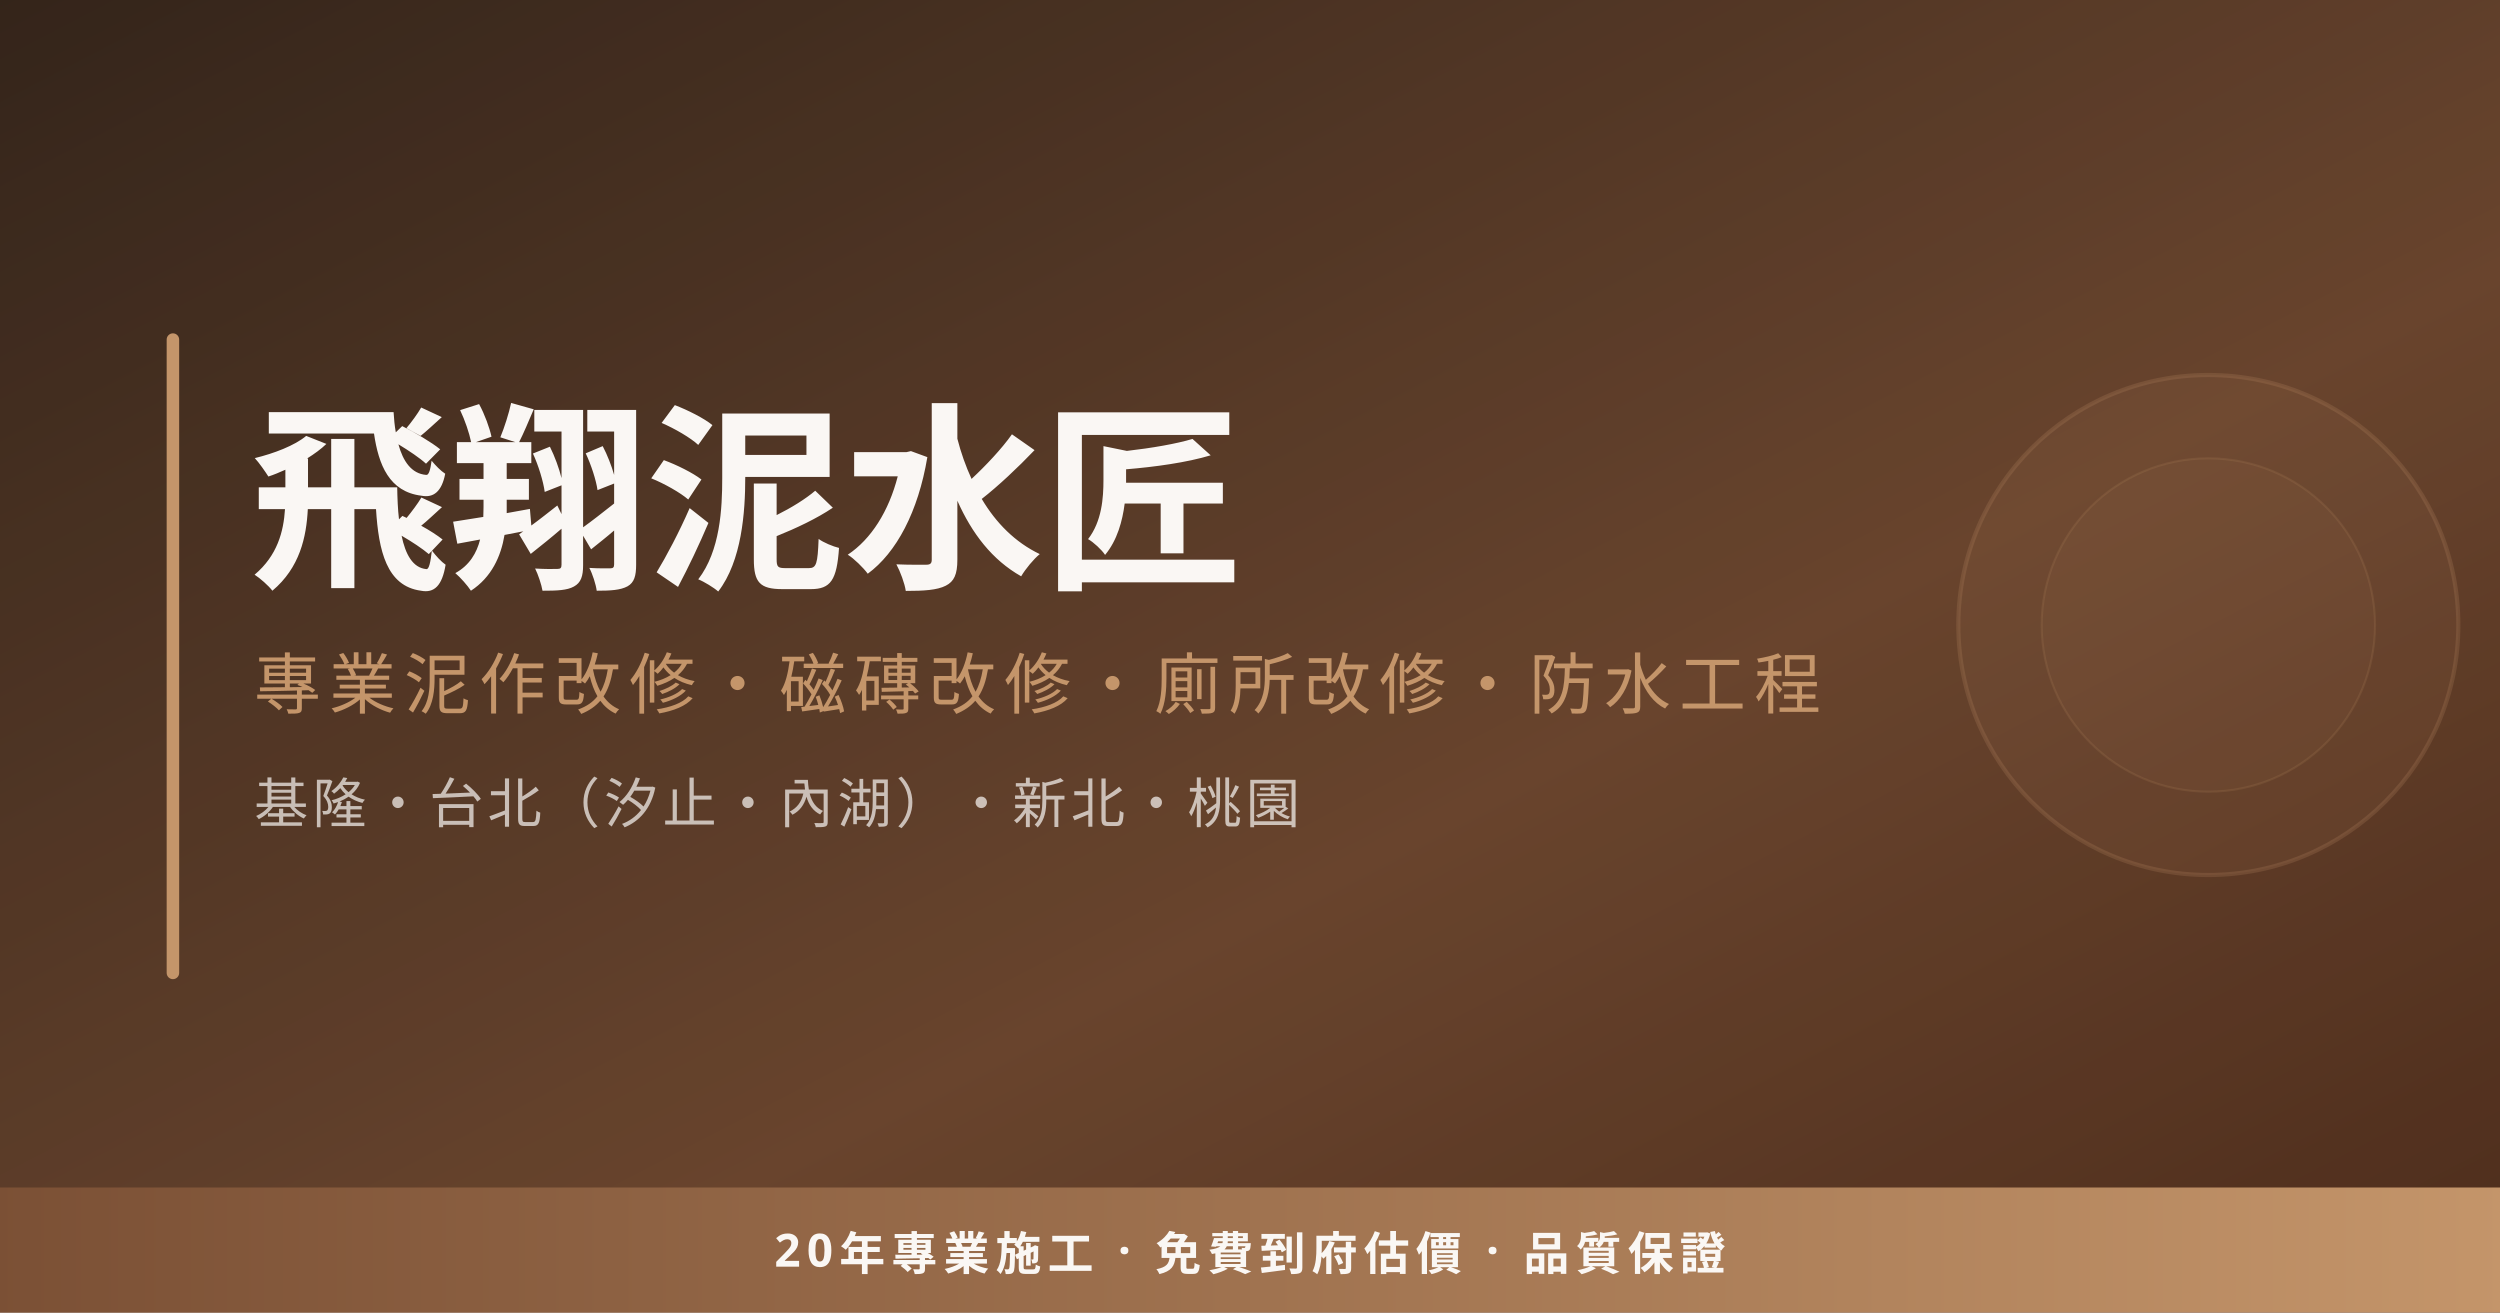
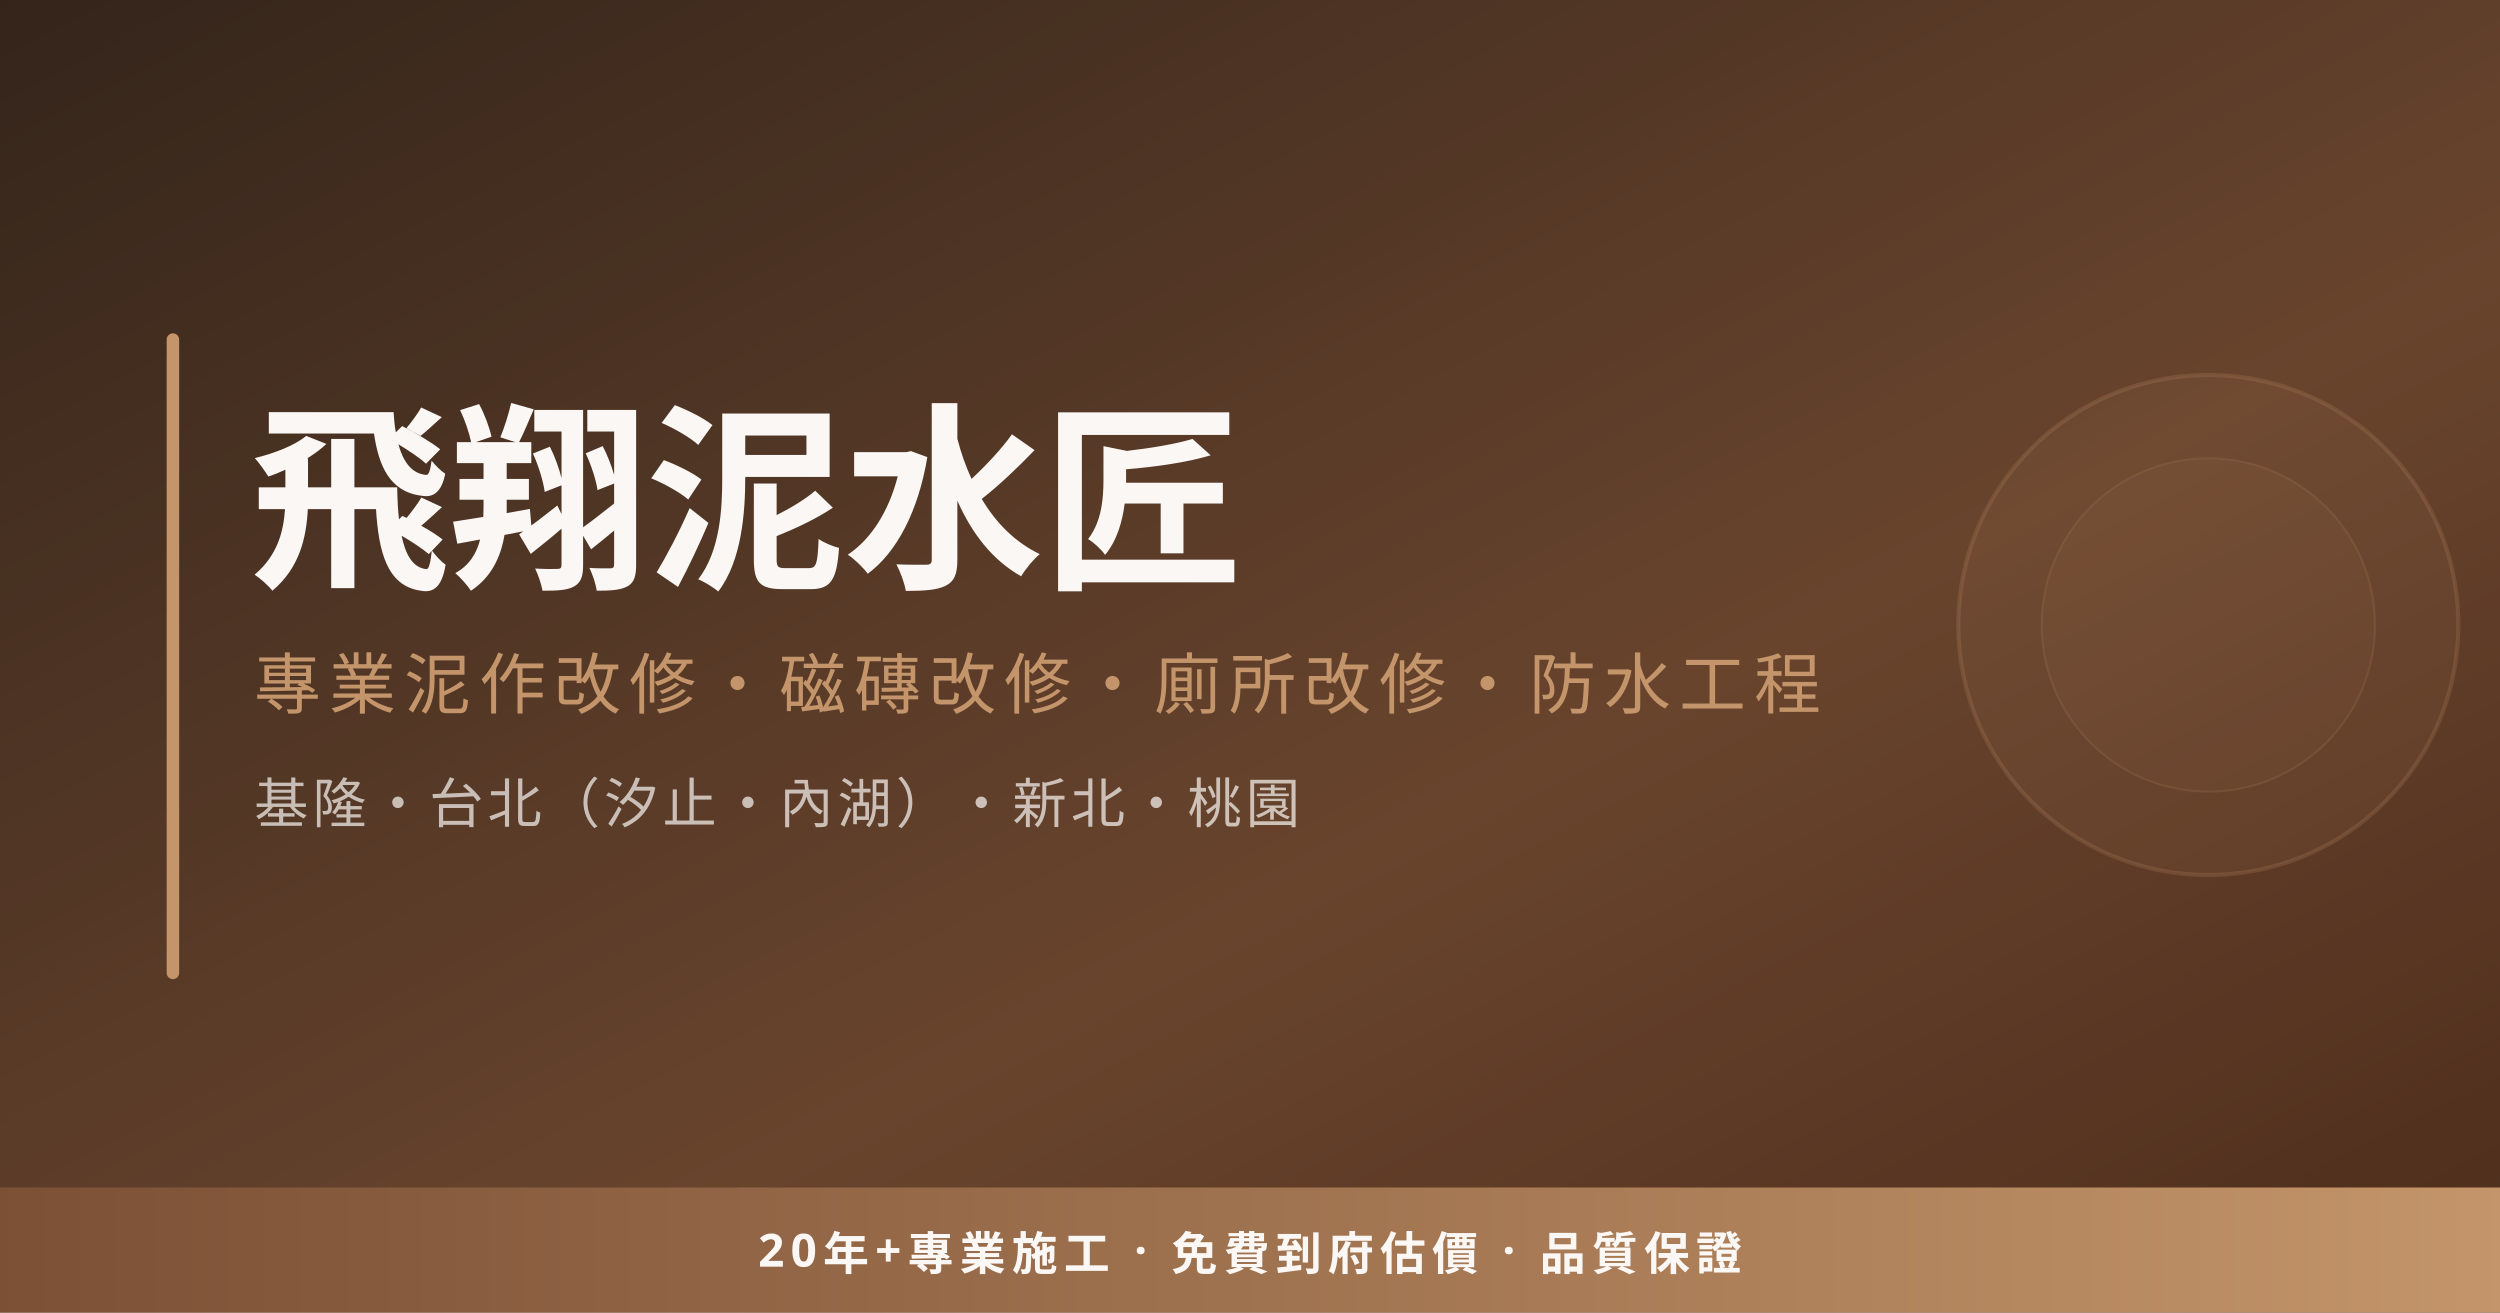
<svg xmlns="http://www.w3.org/2000/svg" width="1200" height="630" viewBox="0 0 1200 630">
  <defs>
    <linearGradient id="bg" x1="0%" y1="0%" x2="100%" y2="100%">
      <stop offset="0%" style="stop-color:#3D2B1F" />
      <stop offset="60%" style="stop-color:#7B5035" />
      <stop offset="100%" style="stop-color:#5A3420" />
    </linearGradient>
    <linearGradient id="accent" x1="0%" y1="0%" x2="100%" y2="0%">
      <stop offset="0%" style="stop-color:#7B5035" />
      <stop offset="100%" style="stop-color:#C4956A" />
    </linearGradient>
  </defs>
  <rect width="1200" height="630" fill="url(#bg)" />
  <rect width="1200" height="630" fill="rgba(0,0,0,0.15)" />
  <rect x="80" y="160" width="6" height="310" fill="#C4956A" rx="3" />
  <text x="120" y="275" font-family="'Noto Sans TC', 'Microsoft JhengHei', sans-serif" font-size="96" font-weight="900" fill="#FAF7F4" letter-spacing="-1">飛翔泥水匠</text>
  <text x="122" y="340" font-family="'Noto Sans TC', 'Microsoft JhengHei', sans-serif" font-size="32" font-weight="500" fill="#C4956A" letter-spacing="4">專業泥作改修・磁磚改修・廁所改修・防水工程</text>
  <text x="122" y="395" font-family="'Noto Sans TC', 'Microsoft JhengHei', sans-serif" font-size="26" fill="rgba(250,247,244,0.7)" letter-spacing="2">基隆・台北（汐止・內湖）・新北・桃園</text>
  <rect x="0" y="570" width="1200" height="60" fill="url(#accent)" />
-   <text x="600" y="608" font-family="'Noto Sans TC', 'Microsoft JhengHei', sans-serif" font-size="22" fill="#FAF7F4" text-anchor="middle" font-weight="700" letter-spacing="3">20年專業施工 · 免費到府估價 · 品質保證</text>
+   <text x="600" y="608" font-family="'Noto Sans TC', 'Microsoft JhengHei', sans-serif" font-size="22" fill="#FAF7F4" text-anchor="middle" font-weight="700" letter-spacing="3">20年+專業施工 · 免費到府估價 · 品質保證</text>
  <circle cx="1060" cy="300" r="120" fill="rgba(196,149,106,0.08)" stroke="rgba(196,149,106,0.2)" stroke-width="2" />
  <circle cx="1060" cy="300" r="80" fill="rgba(196,149,106,0.06)" stroke="rgba(196,149,106,0.15)" stroke-width="1" />
</svg>
